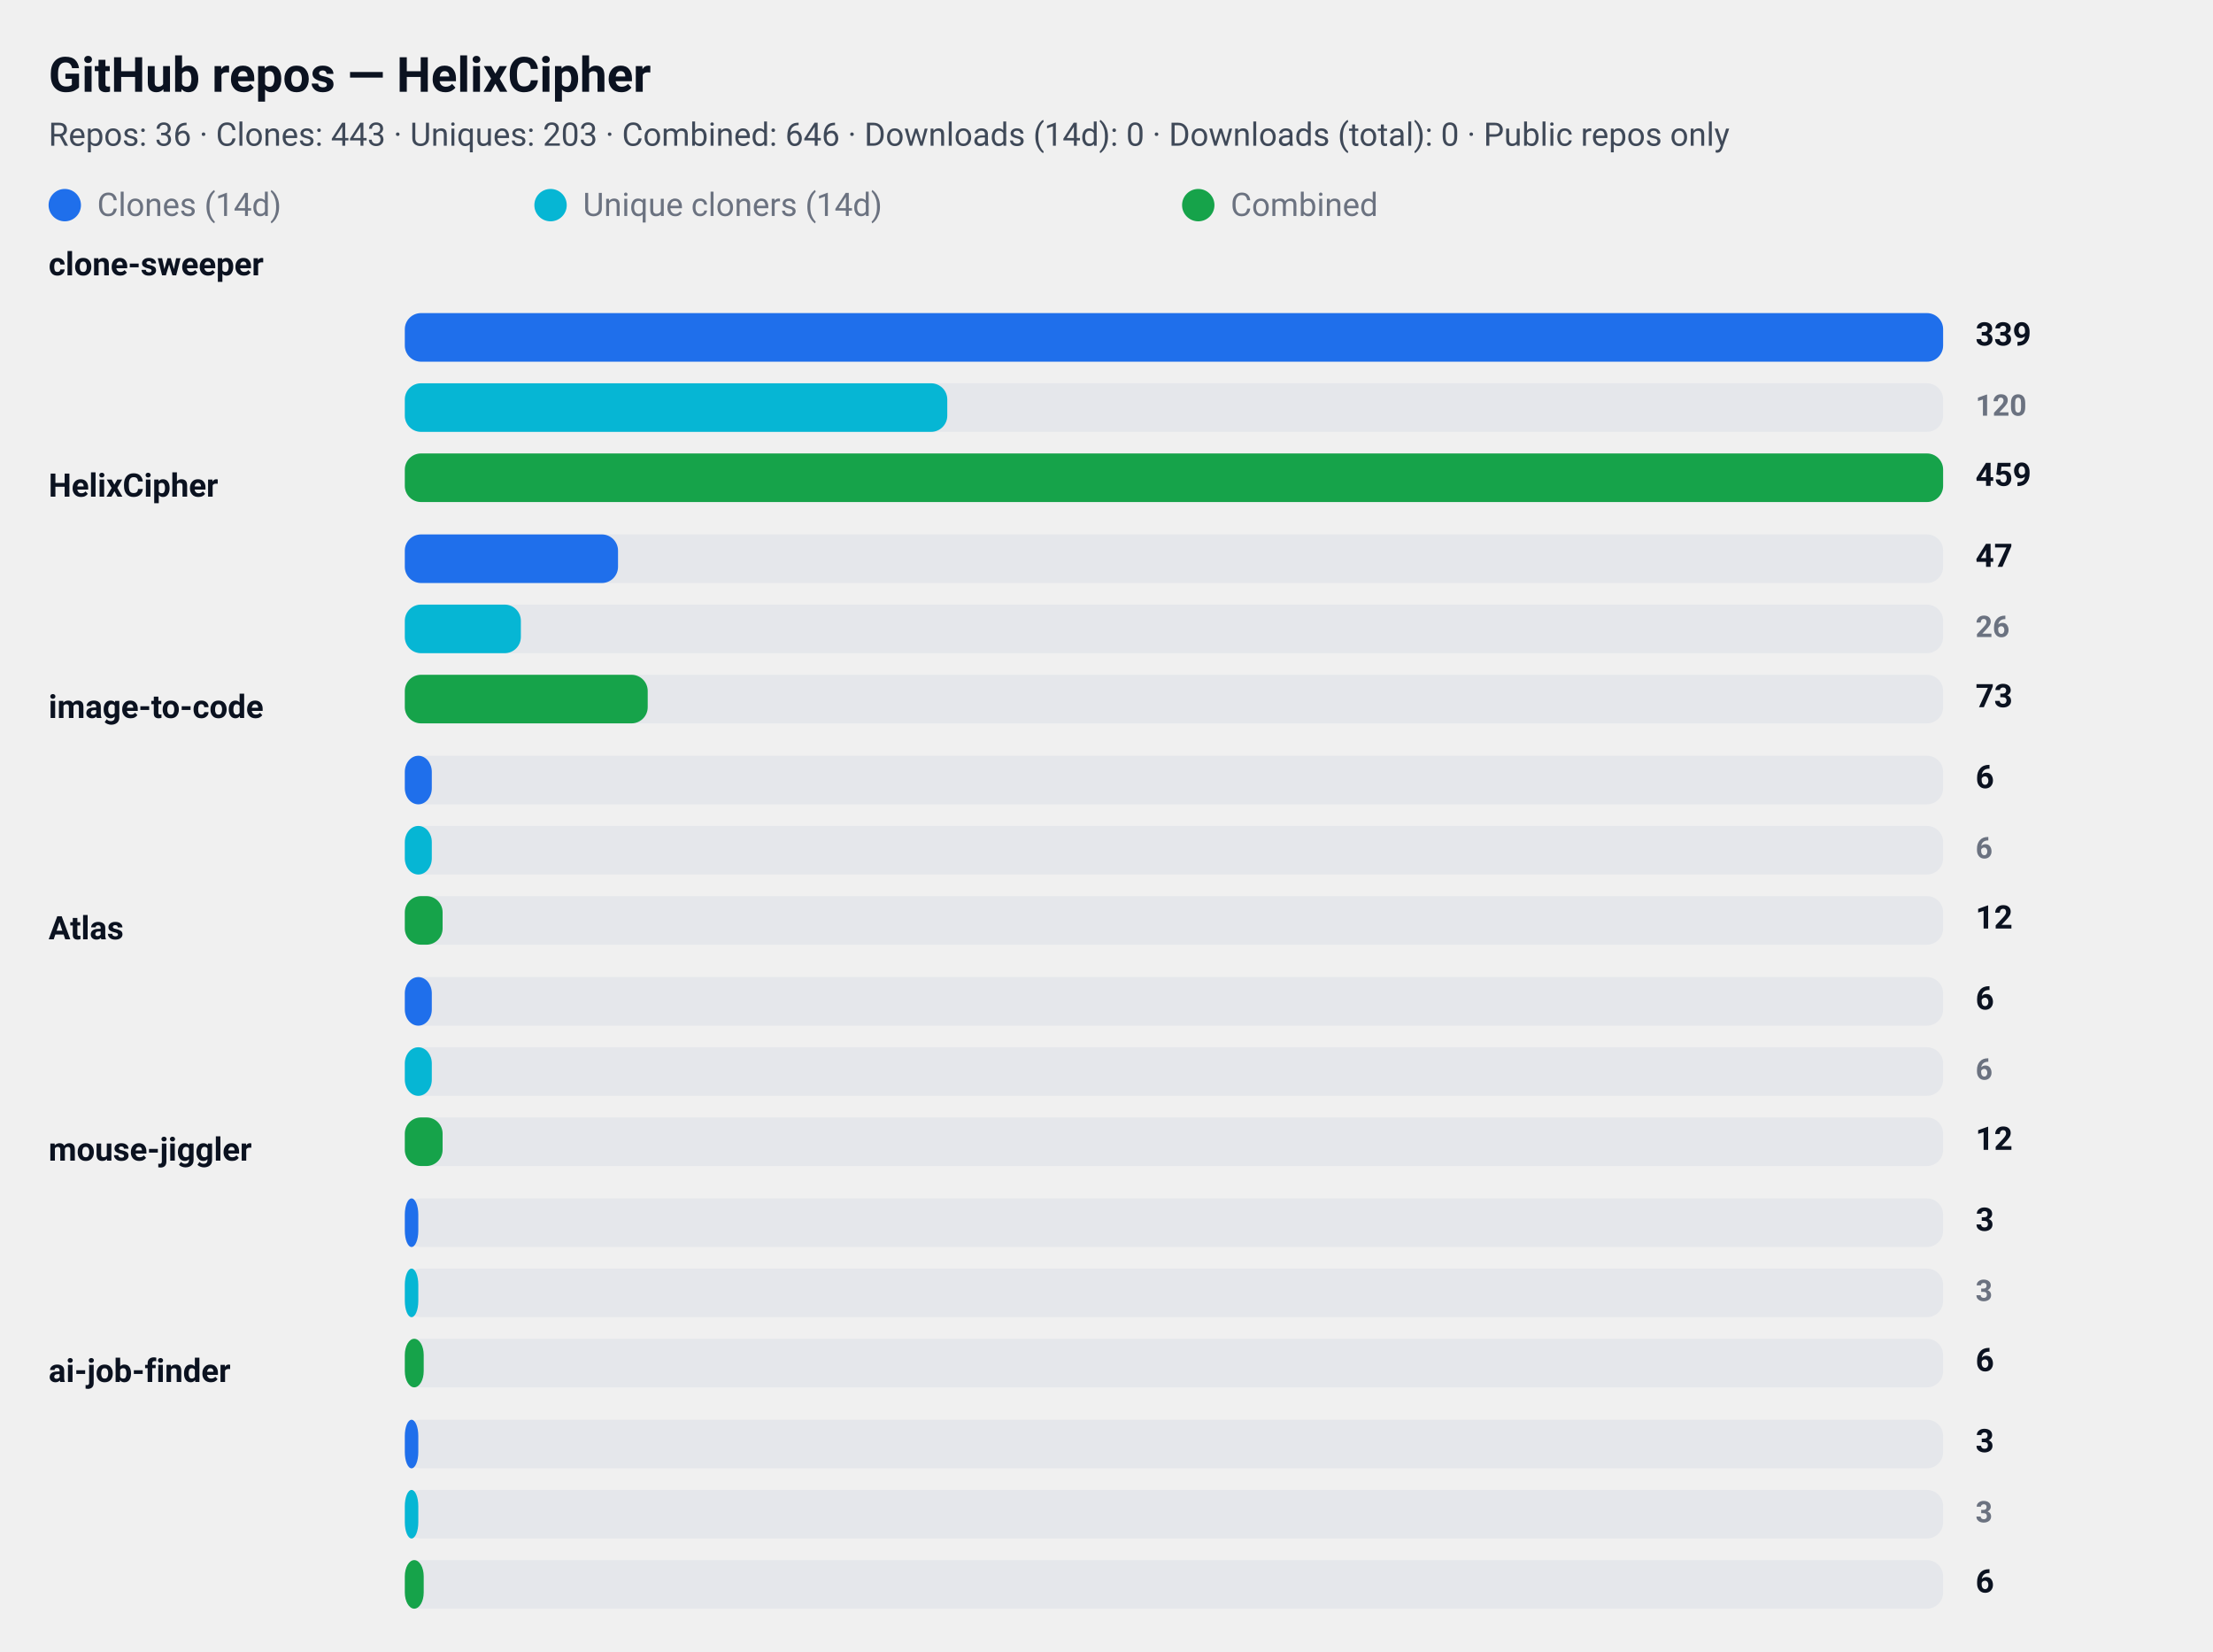
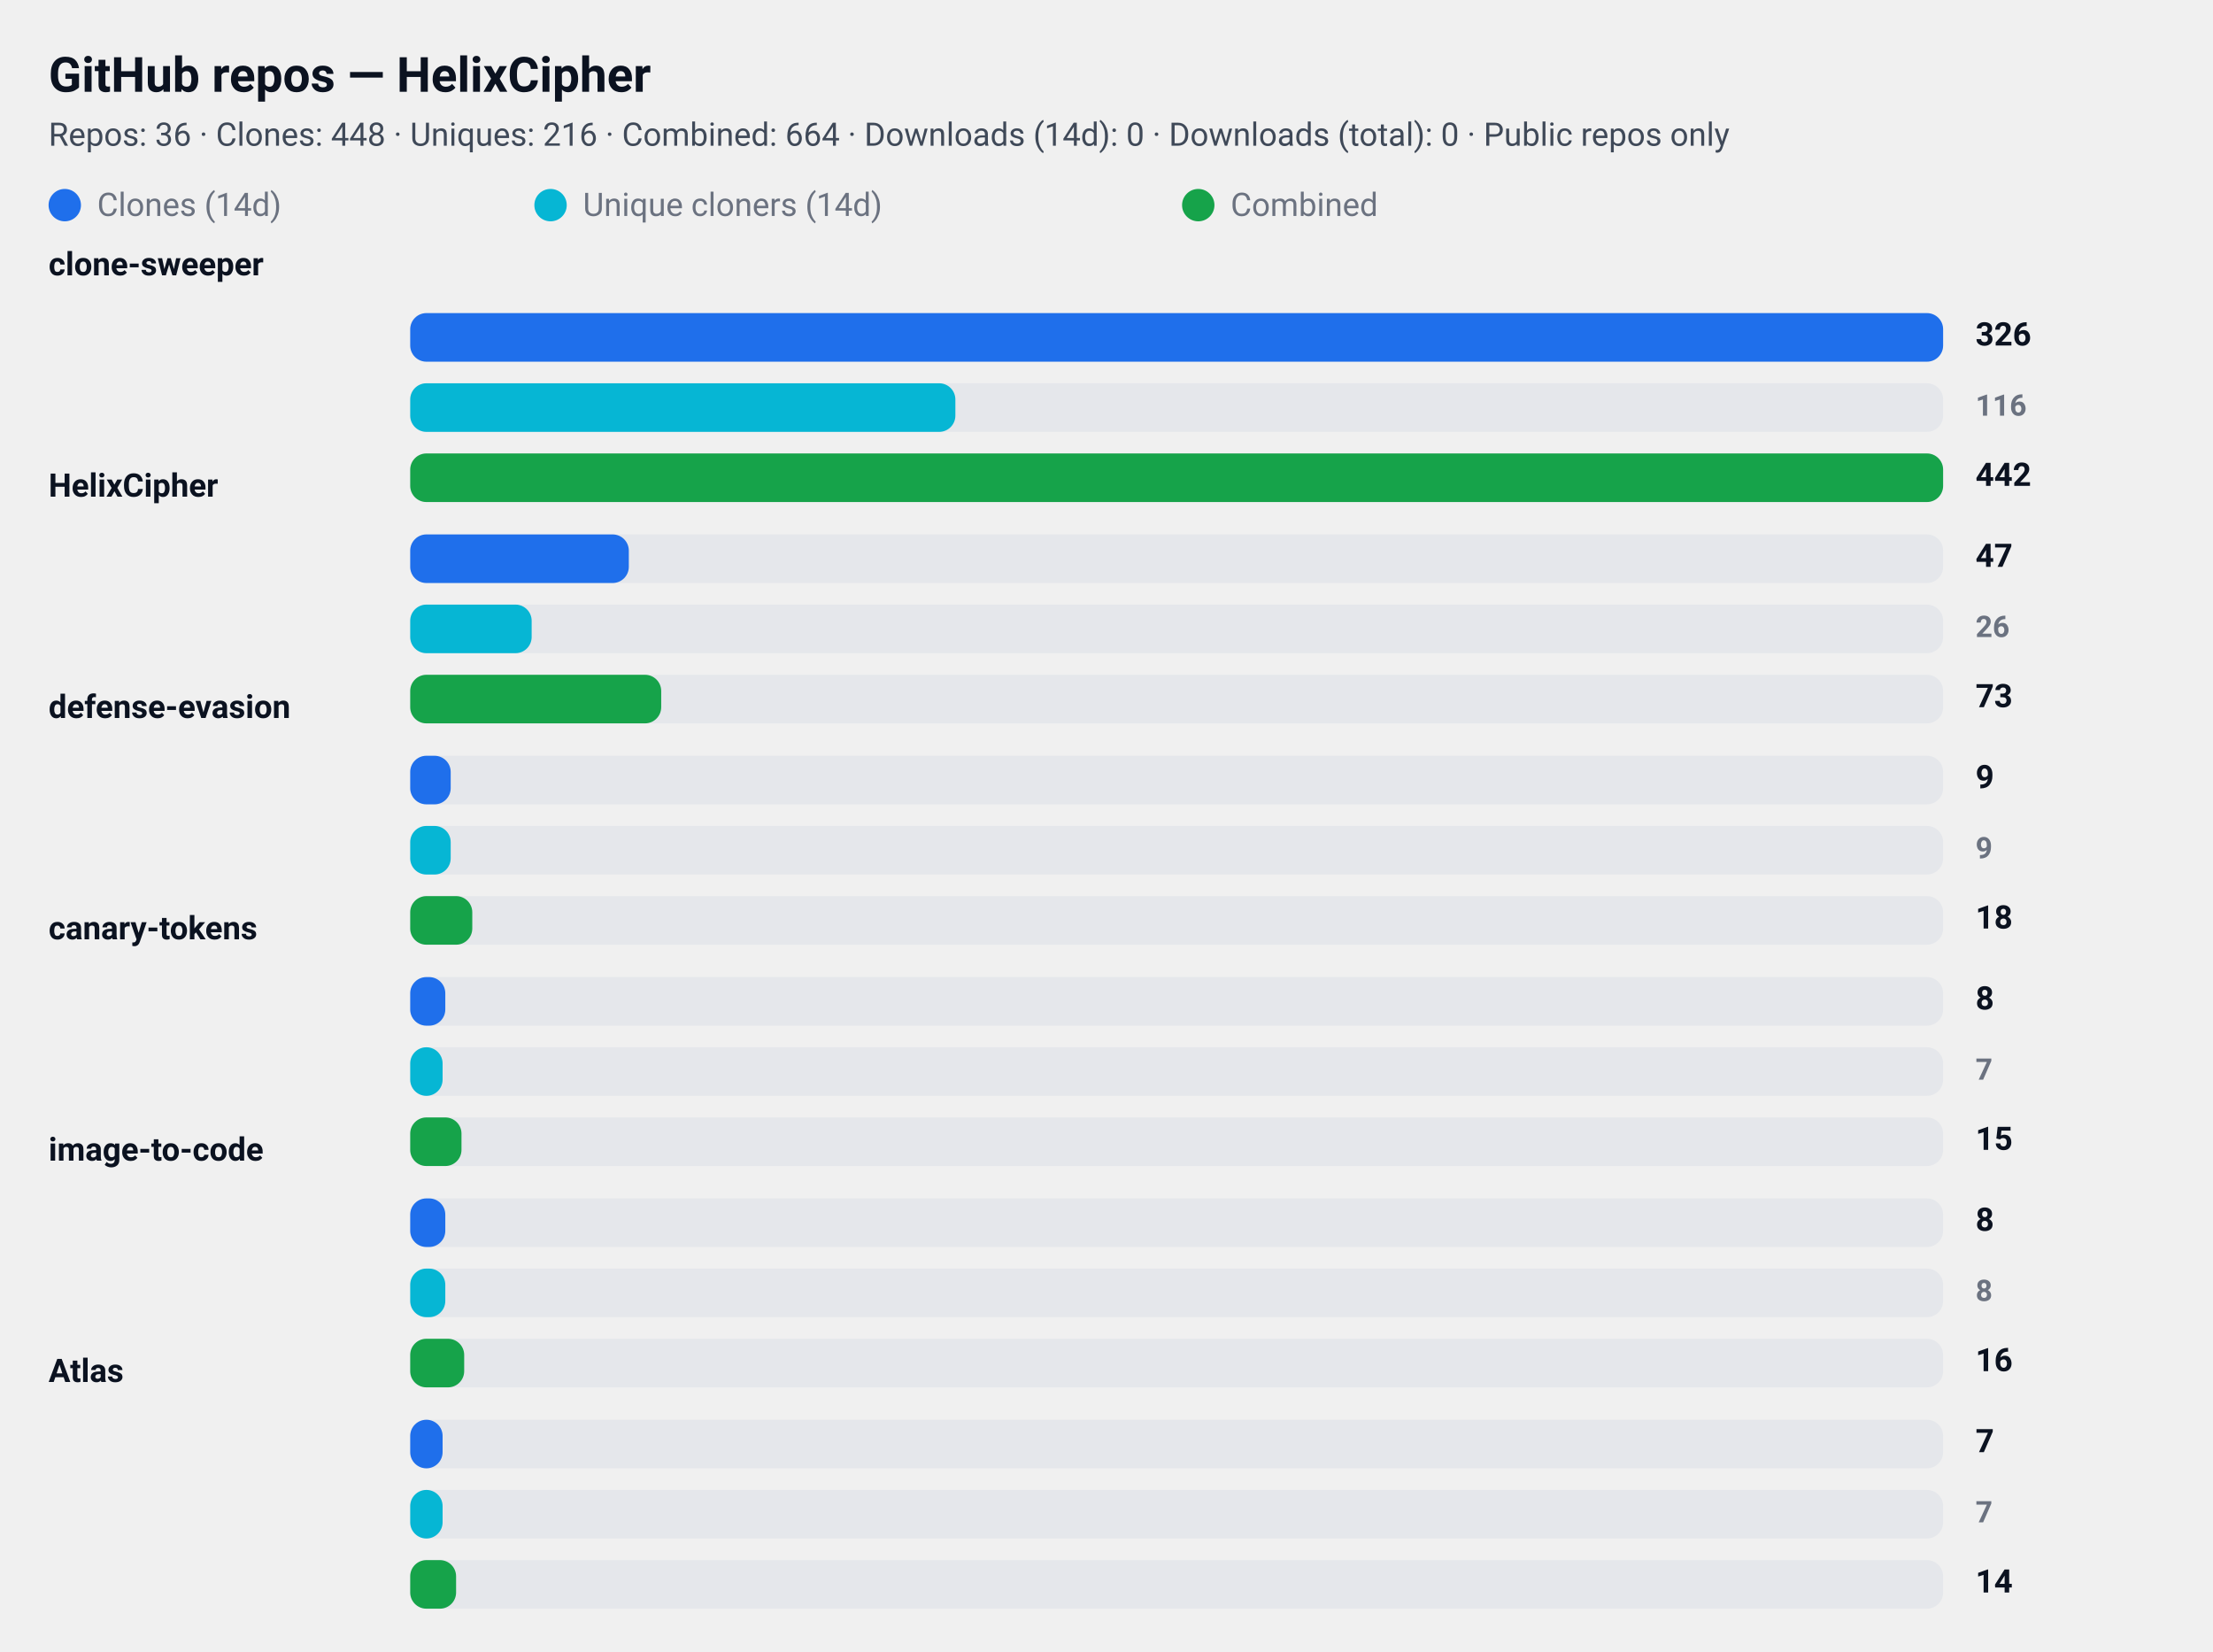
<svg xmlns="http://www.w3.org/2000/svg" width="820" height="612" viewBox="0 0 820 612" role="img" aria-label="GitHub repository clone statistics">
  <style>
  .card  { font-family: "Segoe UI", Roboto, "Helvetica Neue", Arial, sans-serif; }
  .title { font-weight: 700; font-size: 18px; fill: #0b1220; }
  .meta  { font-weight: 400; font-size: 12px; fill: #374151; opacity: 0.95; }
  .label { font-weight: 600; font-size: 12px; fill: #0b1220; }
  .count { font-weight: 700; font-size: 12px; fill: #0b1220; text-anchor: start; }
  .count-small { font-weight: 600; font-size: 11px; fill:#6b7280; text-anchor: start; }
  .muted { font-size:12px; fill:#6b7280; }

  .bar-clone { fill: #1f6feb; rx:6; }
  .bar-uniq  { fill: #06b6d4; rx:6; }
  .bar-comb  { fill: #16a34a; rx:6; }

  .bar-bg { fill: #e5e7eb; rx:6; }
  @media (prefers-color-scheme: dark) {
    .title, .meta, .label, .count, .count-small, .muted { fill: #ffffff; }
    .meta, .count-small { opacity: 0.9; }
  }
</style>
  <rect x="0" y="0" width="820" height="612" rx="12" fill="transparent" />
  <text x="18" y="34" class="title card">GitHub repos — HelixCipher</text>
-   <text x="18" y="54" class="meta card">Repos: 36 · Clones: 443 · Uniques: 203 · Combined: 646 · Downloads (14d): 0 · Downloads (total): 0 · Public repos only</text>
+   <text x="18" y="54" class="meta card">Repos: 36 · Clones: 448 · Uniques: 216 · Combined: 664 · Downloads (14d): 0 · Downloads (total): 0 · Public repos only</text>
  <g id="legend">
    <rect x="18" y="70" width="12" height="12" class="bar-clone" />
    <text x="36" y="80" class="muted card">Clones (14d)</text>
    <rect x="198" y="70" width="12" height="12" class="bar-uniq" />
    <text x="216" y="80" class="muted card">Unique cloners (14d)</text>
    <rect x="438" y="70" width="12" height="12" class="bar-comb" />
    <text x="456" y="80" class="muted card">Combined</text>
  </g>
  <text x="18" y="102" class="label card">clone-sweeper</text>
-   <rect x="150" y="116" width="570" height="18" class="bar-bg" />
-   <rect x="150" y="116" width="570" height="18" class="bar-clone" />
-   <text x="732" y="128" class="count card">339</text>
-   <rect x="150" y="142" width="570" height="18" class="bar-bg" />
-   <rect x="150" y="142" width="201" height="18" class="bar-uniq" />
-   <text x="732" y="154" class="count-small card">120</text>
-   <rect x="150" y="168" width="570" height="18" class="bar-bg" />
-   <rect x="150" y="168" width="570" height="18" class="bar-comb" />
-   <text x="732" y="180" class="count card">459</text>
+   <rect x="152" y="116" width="568" height="18" class="bar-bg" />
+   <rect x="152" y="116" width="568" height="18" class="bar-clone" />
+   <text x="732" y="128" class="count card">326</text>
+   <rect x="152" y="142" width="568" height="18" class="bar-bg" />
+   <rect x="152" y="142" width="202" height="18" class="bar-uniq" />
+   <text x="732" y="154" class="count-small card">116</text>
+   <rect x="152" y="168" width="568" height="18" class="bar-bg" />
+   <rect x="152" y="168" width="568" height="18" class="bar-comb" />
+   <text x="732" y="180" class="count card">442</text>
  <text x="18" y="184" class="label card">HelixCipher</text>
-   <rect x="150" y="198" width="570" height="18" class="bar-bg" />
-   <rect x="150" y="198" width="79" height="18" class="bar-clone" />
+   <rect x="152" y="198" width="568" height="18" class="bar-bg" />
+   <rect x="152" y="198" width="81" height="18" class="bar-clone" />
  <text x="732" y="210" class="count card">47</text>
-   <rect x="150" y="224" width="570" height="18" class="bar-bg" />
-   <rect x="150" y="224" width="43" height="18" class="bar-uniq" />
+   <rect x="152" y="224" width="568" height="18" class="bar-bg" />
+   <rect x="152" y="224" width="45" height="18" class="bar-uniq" />
  <text x="732" y="236" class="count-small card">26</text>
-   <rect x="150" y="250" width="570" height="18" class="bar-bg" />
-   <rect x="150" y="250" width="90" height="18" class="bar-comb" />
+   <rect x="152" y="250" width="568" height="18" class="bar-bg" />
+   <rect x="152" y="250" width="93" height="18" class="bar-comb" />
  <text x="732" y="262" class="count card">73</text>
-   <text x="18" y="266" class="label card">image-to-code</text>
-   <rect x="150" y="280" width="570" height="18" class="bar-bg" />
-   <rect x="150" y="280" width="10" height="18" class="bar-clone" />
-   <text x="732" y="292" class="count card">6</text>
-   <rect x="150" y="306" width="570" height="18" class="bar-bg" />
-   <rect x="150" y="306" width="10" height="18" class="bar-uniq" />
-   <text x="732" y="318" class="count-small card">6</text>
-   <rect x="150" y="332" width="570" height="18" class="bar-bg" />
-   <rect x="150" y="332" width="14" height="18" class="bar-comb" />
-   <text x="732" y="344" class="count card">12</text>
-   <text x="18" y="348" class="label card">Atlas</text>
-   <rect x="150" y="362" width="570" height="18" class="bar-bg" />
-   <rect x="150" y="362" width="10" height="18" class="bar-clone" />
-   <text x="732" y="374" class="count card">6</text>
-   <rect x="150" y="388" width="570" height="18" class="bar-bg" />
-   <rect x="150" y="388" width="10" height="18" class="bar-uniq" />
-   <text x="732" y="400" class="count-small card">6</text>
-   <rect x="150" y="414" width="570" height="18" class="bar-bg" />
-   <rect x="150" y="414" width="14" height="18" class="bar-comb" />
-   <text x="732" y="426" class="count card">12</text>
-   <text x="18" y="430" class="label card">mouse-jiggler</text>
-   <rect x="150" y="444" width="570" height="18" class="bar-bg" />
-   <rect x="150" y="444" width="5" height="18" class="bar-clone" />
-   <text x="732" y="456" class="count card">3</text>
-   <rect x="150" y="470" width="570" height="18" class="bar-bg" />
-   <rect x="150" y="470" width="5" height="18" class="bar-uniq" />
-   <text x="732" y="482" class="count-small card">3</text>
-   <rect x="150" y="496" width="570" height="18" class="bar-bg" />
-   <rect x="150" y="496" width="7" height="18" class="bar-comb" />
-   <text x="732" y="508" class="count card">6</text>
-   <text x="18" y="512" class="label card">ai-job-finder</text>
-   <rect x="150" y="526" width="570" height="18" class="bar-bg" />
-   <rect x="150" y="526" width="5" height="18" class="bar-clone" />
-   <text x="732" y="538" class="count card">3</text>
-   <rect x="150" y="552" width="570" height="18" class="bar-bg" />
-   <rect x="150" y="552" width="5" height="18" class="bar-uniq" />
-   <text x="732" y="564" class="count-small card">3</text>
-   <rect x="150" y="578" width="570" height="18" class="bar-bg" />
-   <rect x="150" y="578" width="7" height="18" class="bar-comb" />
-   <text x="732" y="590" class="count card">6</text>
+   <text x="18" y="266" class="label card">defense-evasion</text>
+   <rect x="152" y="280" width="568" height="18" class="bar-bg" />
+   <rect x="152" y="280" width="15" height="18" class="bar-clone" />
+   <text x="732" y="292" class="count card">9</text>
+   <rect x="152" y="306" width="568" height="18" class="bar-bg" />
+   <rect x="152" y="306" width="15" height="18" class="bar-uniq" />
+   <text x="732" y="318" class="count-small card">9</text>
+   <rect x="152" y="332" width="568" height="18" class="bar-bg" />
+   <rect x="152" y="332" width="23" height="18" class="bar-comb" />
+   <text x="732" y="344" class="count card">18</text>
+   <text x="18" y="348" class="label card">canary-tokens</text>
+   <rect x="152" y="362" width="568" height="18" class="bar-bg" />
+   <rect x="152" y="362" width="13" height="18" class="bar-clone" />
+   <text x="732" y="374" class="count card">8</text>
+   <rect x="152" y="388" width="568" height="18" class="bar-bg" />
+   <rect x="152" y="388" width="12" height="18" class="bar-uniq" />
+   <text x="732" y="400" class="count-small card">7</text>
+   <rect x="152" y="414" width="568" height="18" class="bar-bg" />
+   <rect x="152" y="414" width="19" height="18" class="bar-comb" />
+   <text x="732" y="426" class="count card">15</text>
+   <text x="18" y="430" class="label card">image-to-code</text>
+   <rect x="152" y="444" width="568" height="18" class="bar-bg" />
+   <rect x="152" y="444" width="13" height="18" class="bar-clone" />
+   <text x="732" y="456" class="count card">8</text>
+   <rect x="152" y="470" width="568" height="18" class="bar-bg" />
+   <rect x="152" y="470" width="13" height="18" class="bar-uniq" />
+   <text x="732" y="482" class="count-small card">8</text>
+   <rect x="152" y="496" width="568" height="18" class="bar-bg" />
+   <rect x="152" y="496" width="20" height="18" class="bar-comb" />
+   <text x="732" y="508" class="count card">16</text>
+   <text x="18" y="512" class="label card">Atlas</text>
+   <rect x="152" y="526" width="568" height="18" class="bar-bg" />
+   <rect x="152" y="526" width="12" height="18" class="bar-clone" />
+   <text x="732" y="538" class="count card">7</text>
+   <rect x="152" y="552" width="568" height="18" class="bar-bg" />
+   <rect x="152" y="552" width="12" height="18" class="bar-uniq" />
+   <text x="732" y="564" class="count-small card">7</text>
+   <rect x="152" y="578" width="568" height="18" class="bar-bg" />
+   <rect x="152" y="578" width="17" height="18" class="bar-comb" />
+   <text x="732" y="590" class="count card">14</text>
</svg>
